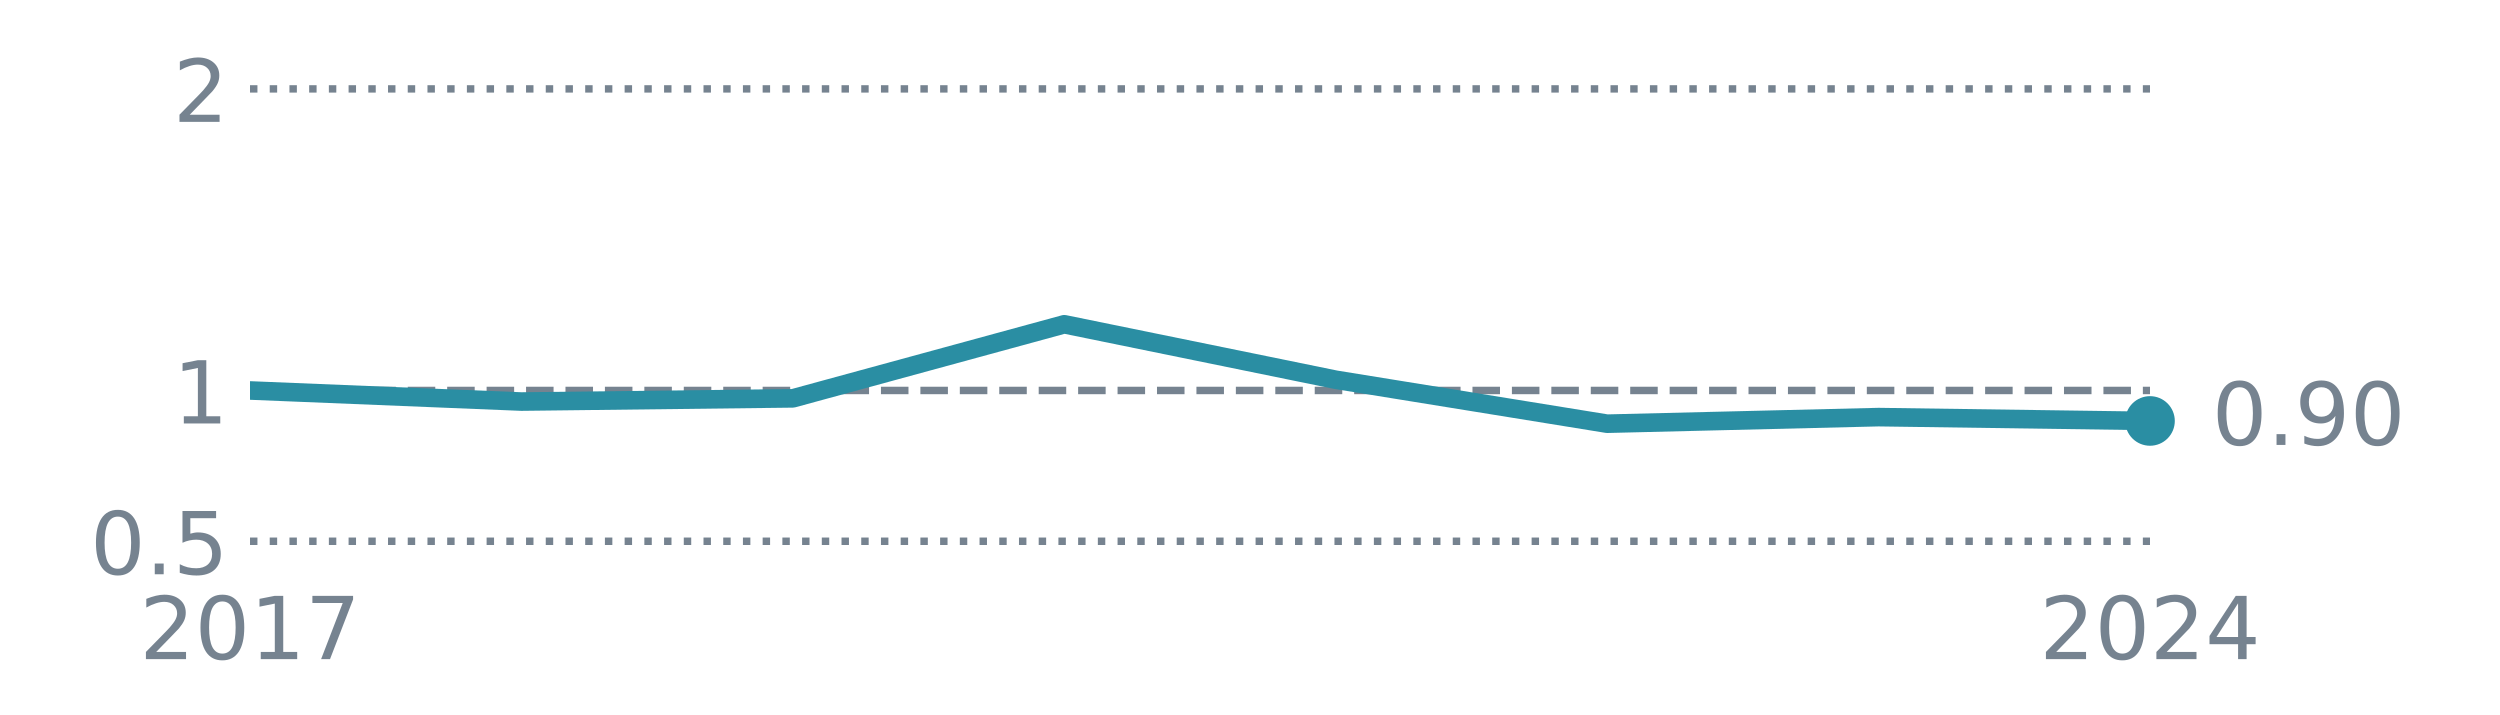
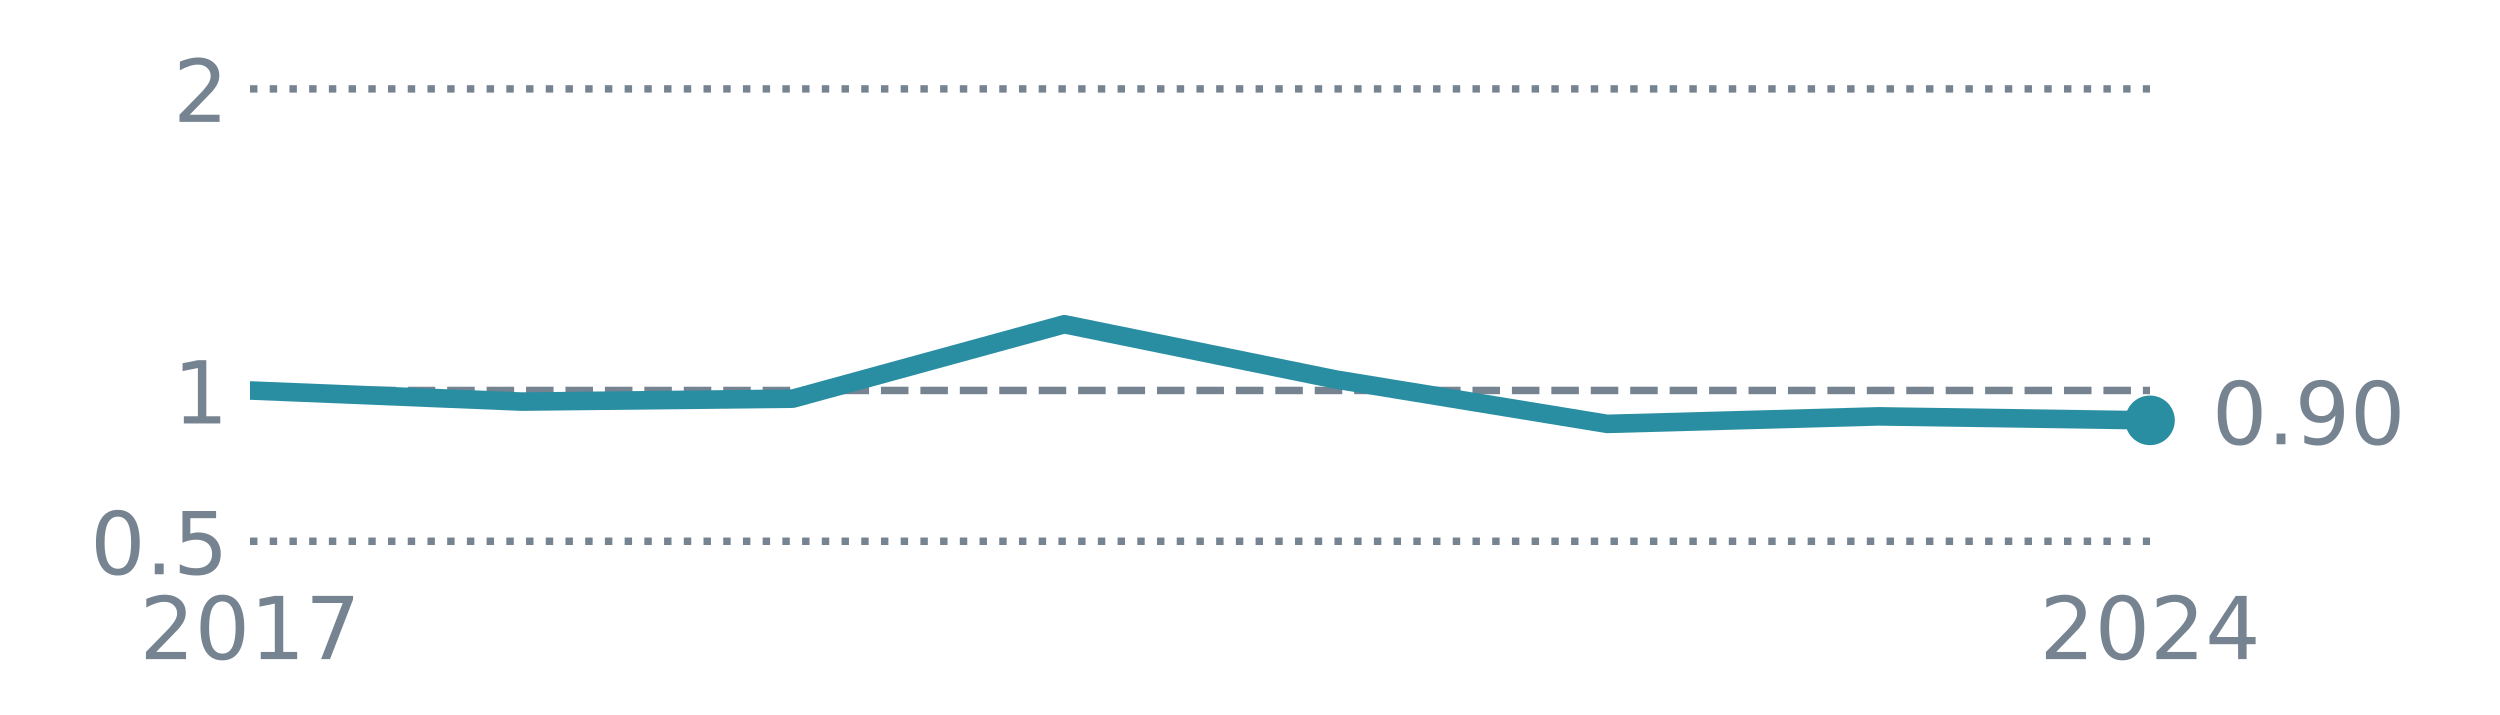
<svg xmlns="http://www.w3.org/2000/svg" xmlns:xlink="http://www.w3.org/1999/xlink" width="403.2pt" height="115.2pt" viewBox="0 0 403.2 115.2" version="1.1">
  <defs>
    <style type="text/css">*{stroke-linejoin: round; stroke-linecap: butt}</style>
  </defs>
  <g id="figure_1">
    <g id="patch_1">
      <path d="M 0 115.2  L 403.2 115.2  L 403.2 0  L 0 0  L 0 115.2  z " style="fill: none" />
    </g>
    <g id="axes_1">
      <g id="patch_2">
        <path d="M 40.32 92.16  L 346.752 92.16  L 346.752 4.608  L 40.32 4.608  L 40.32 92.16  z " style="fill: none" />
      </g>
      <g id="matplotlib.axis_1">
        <g id="xtick_1">
          <g id="line2d_1" />
          <g id="text_1">
            <text style="font-size: 14px; font-family: 'DejaVu Sans', 'Bitstream Vera Sans', 'Computer Modern Sans Serif', 'Lucida Grande', 'Verdana', 'Geneva', 'Lucid', 'Arial', 'Helvetica', 'Avant Garde', sans-serif; text-anchor: middle; fill: #768390" x="40.32" y="106.298" transform="rotate(-0 40.32 106.2978)">2017</text>
          </g>
        </g>
        <g id="xtick_2">
          <g id="line2d_2" />
          <g id="text_2">
            <text style="font-size: 14px; font-family: 'DejaVu Sans', 'Bitstream Vera Sans', 'Computer Modern Sans Serif', 'Lucida Grande', 'Verdana', 'Geneva', 'Lucid', 'Arial', 'Helvetica', 'Avant Garde', sans-serif; text-anchor: middle; fill: #768390" x="346.752" y="106.298" transform="rotate(-0 346.752 106.2978)">2024</text>
          </g>
        </g>
      </g>
      <g id="matplotlib.axis_2">
        <g id="ytick_1">
          <g id="line2d_3" />
          <g id="text_3">
            <text style="font-size: 14px; font-family: 'DejaVu Sans', 'Bitstream Vera Sans', 'Computer Modern Sans Serif', 'Lucida Grande', 'Verdana', 'Geneva', 'Lucid', 'Arial', 'Helvetica', 'Avant Garde', sans-serif; text-anchor: end; fill: #768390" x="36.82" y="92.615" transform="rotate(-0 36.82 92.61491)">0.5</text>
          </g>
        </g>
        <g id="ytick_2">
          <g id="line2d_4" />
          <g id="text_4">
            <text style="font-size: 14px; font-family: 'DejaVu Sans', 'Bitstream Vera Sans', 'Computer Modern Sans Serif', 'Lucida Grande', 'Verdana', 'Geneva', 'Lucid', 'Arial', 'Helvetica', 'Avant Garde', sans-serif; text-anchor: end; fill: #768390" x="36.82" y="68.295" transform="rotate(-0 36.82 68.29491)">1</text>
          </g>
        </g>
        <g id="ytick_3">
          <g id="line2d_5" />
          <g id="text_5">
            <text style="font-size: 14px; font-family: 'DejaVu Sans', 'Bitstream Vera Sans', 'Computer Modern Sans Serif', 'Lucida Grande', 'Verdana', 'Geneva', 'Lucid', 'Arial', 'Helvetica', 'Avant Garde', sans-serif; text-anchor: end; fill: #768390" x="36.82" y="19.655" transform="rotate(-0 36.82 19.65491)">2</text>
          </g>
        </g>
      </g>
      <g id="line2d_6">
        <path d="M 40.32 62.976  L 346.752 62.976  " clip-path="url(#p57e9724ea0)" style="fill: none; stroke-dasharray: 4.44,1.92; stroke-dashoffset: 0; stroke: #768390; stroke-width: 1.2" />
      </g>
      <g id="line2d_7">
        <path d="M 40.32 87.296  L 346.752 87.296  " clip-path="url(#p57e9724ea0)" style="fill: none; stroke-dasharray: 1.2,1.98; stroke-dashoffset: 0; stroke: #768390; stroke-width: 1.2" />
      </g>
      <g id="line2d_8">
        <path d="M 40.32 14.336  L 346.752 14.336  " clip-path="url(#p57e9724ea0)" style="fill: none; stroke-dasharray: 1.2,1.98; stroke-dashoffset: 0; stroke: #768390; stroke-width: 1.2" />
      </g>
      <g id="line2d_9">
-         <path d="M 40.32 62.976  L 84.096 64.762  L 127.872 64.244  L 171.648 52.299  L 215.424 61.244  L 259.2 68.334  L 302.976 67.272  L 346.752 67.891  " clip-path="url(#p57e9724ea0)" style="fill: none; stroke: #2a8ea3; stroke-width: 3; stroke-linecap: square" />
+         <path d="M 40.32 62.976  L 84.096 64.77  L 127.872 64.294  L 171.648 52.294  L 215.424 61.203  L 259.2 68.364  L 302.976 67.151  L 346.752 67.793  " clip-path="url(#p57e9724ea0)" style="fill: none; stroke: #2a8ea3; stroke-width: 3; stroke-linecap: square" />
      </g>
      <g id="line2d_10">
        <defs>
          <path id="me1bc0117c6" d="M 0 3.5  C 0.928 3.5 1.819 3.131 2.475 2.475  C 3.131 1.819 3.5 0.928 3.5 0  C 3.5 -0.928 3.131 -1.819 2.475 -2.475  C 1.819 -3.131 0.928 -3.5 0 -3.5  C -0.928 -3.5 -1.819 -3.131 -2.475 -2.475  C -3.131 -1.819 -3.5 -0.928 -3.5 0  C -3.5 0.928 -3.131 1.819 -2.475 2.475  C -1.819 3.131 -0.928 3.5 0 3.5  z " style="stroke: #2a8ea3" />
        </defs>
        <g>
-           <use xlink:href="#me1bc0117c6" x="346.752" y="67.891" style="fill: #2a8ea3; stroke: #2a8ea3" />
+           <use xlink:href="#me1bc0117c6" x="346.752" y="67.793" style="fill: #2a8ea3; stroke: #2a8ea3" />
        </g>
      </g>
      <g id="text_6">
-         <text style="font-size: 14px; font-family: 'DejaVu Sans', 'Bitstream Vera Sans', 'Computer Modern Sans Serif', 'Lucida Grande', 'Verdana', 'Geneva', 'Lucid', 'Arial', 'Helvetica', 'Avant Garde', sans-serif; text-anchor: start; fill: #768390" x="356.752" y="71.754" transform="rotate(-0 356.752 71.75449)">0.90</text>
+         <text style="font-size: 14px; font-family: 'DejaVu Sans', 'Bitstream Vera Sans', 'Computer Modern Sans Serif', 'Lucida Grande', 'Verdana', 'Geneva', 'Lucid', 'Arial', 'Helvetica', 'Avant Garde', sans-serif; text-anchor: start; fill: #768390" x="356.752" y="71.656" transform="rotate(-0 356.752 71.65565)">0.90</text>
      </g>
    </g>
  </g>
  <defs>
    <clipPath id="p57e9724ea0">
      <rect x="40.32" y="4.608" width="306.432" height="87.552" />
    </clipPath>
  </defs>
</svg>
